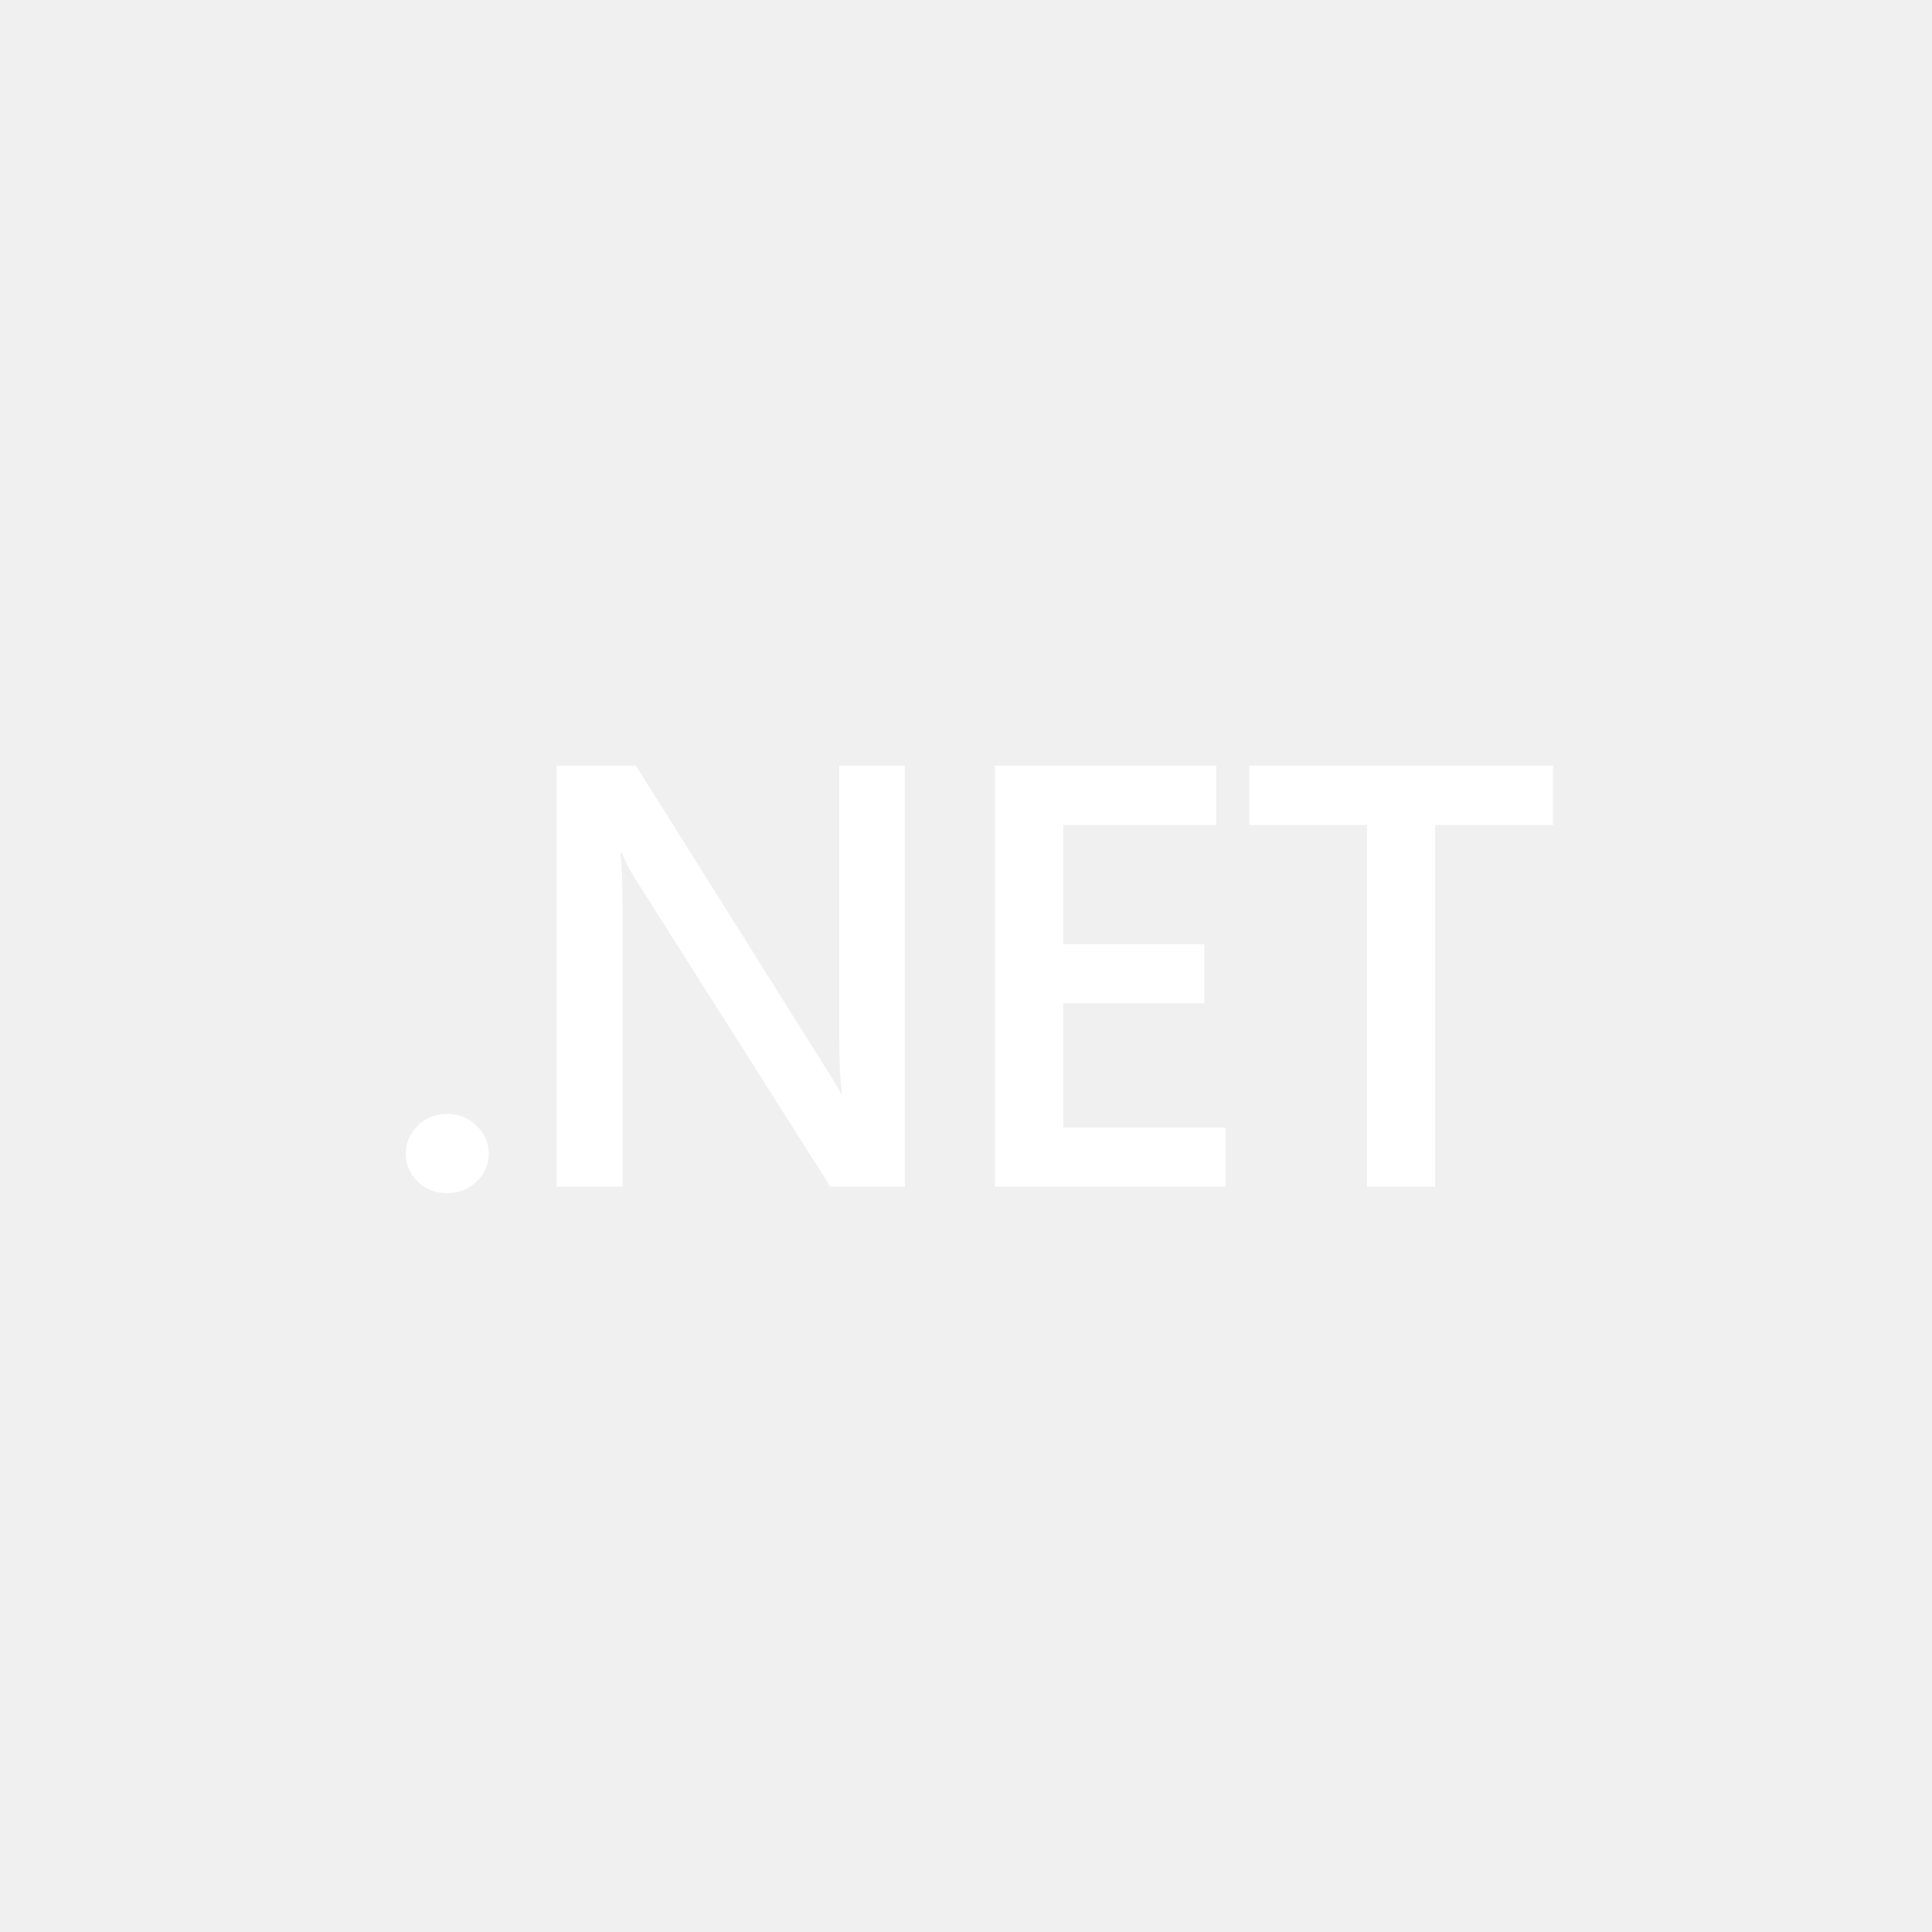
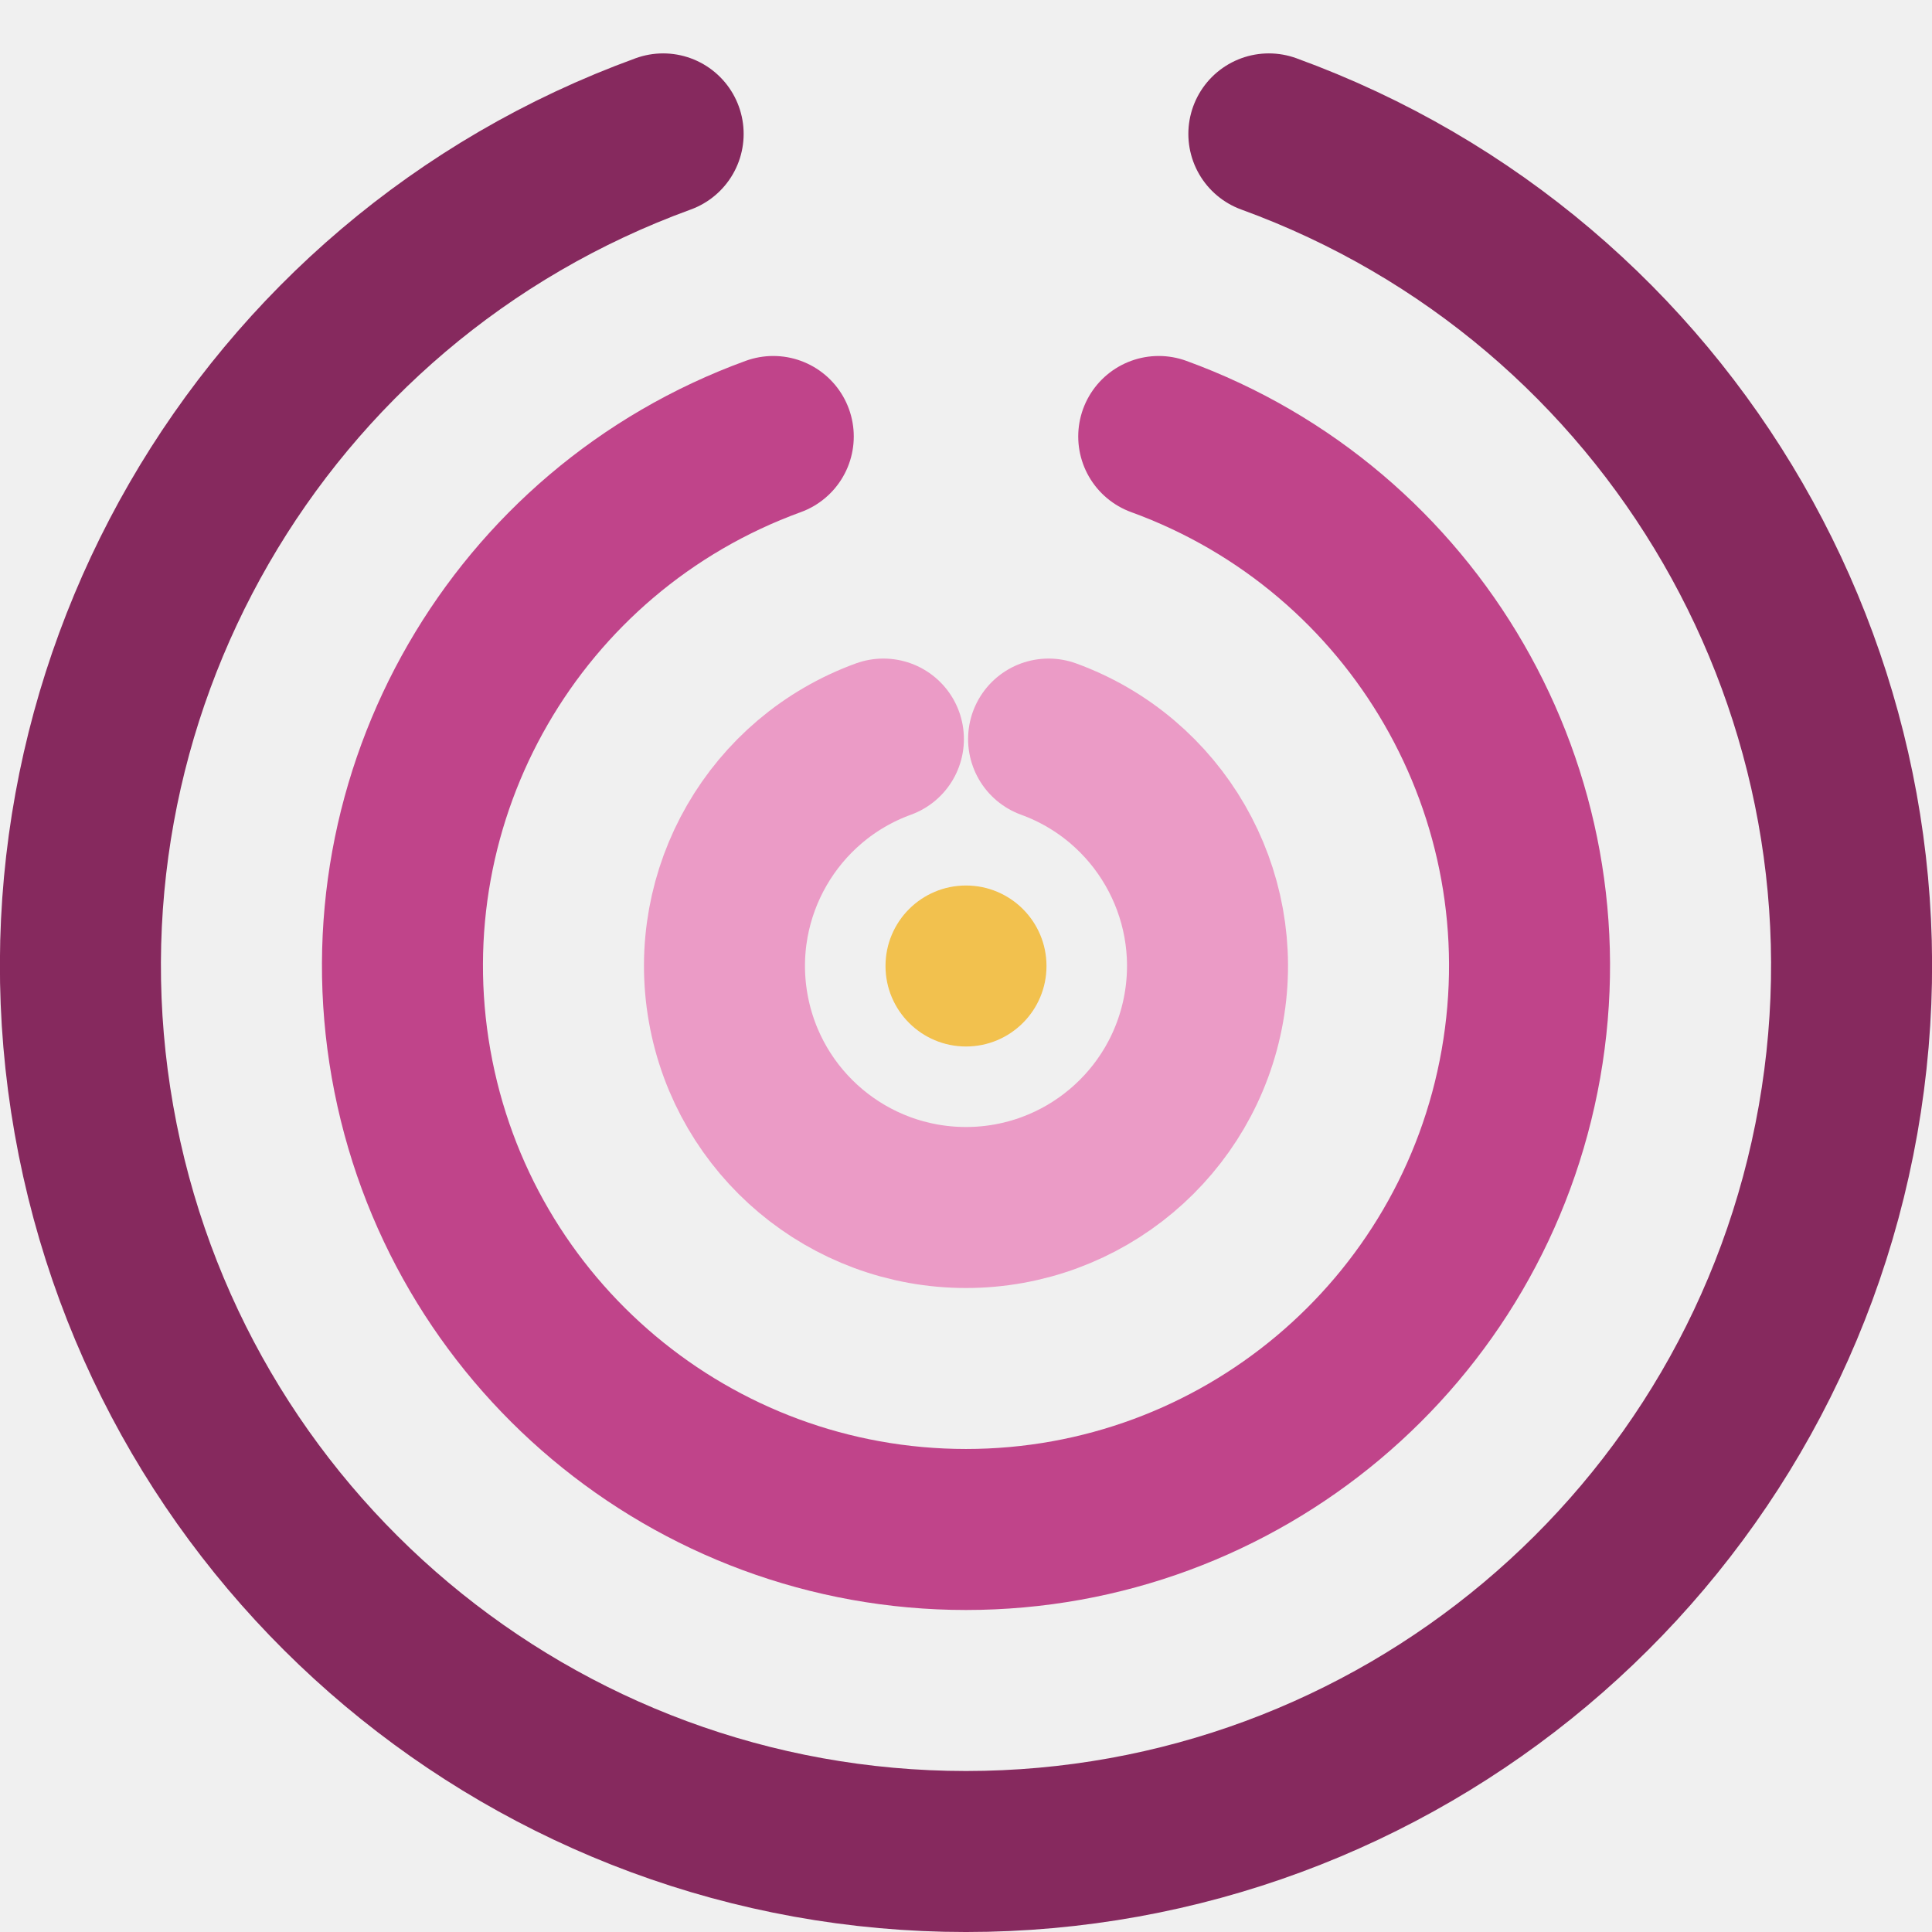
- <svg xmlns="http://www.w3.org/2000/svg" width="456" height="456" viewBox="0 0 456 456" version="1.1" xml:space="preserve" style="fill-rule:evenodd;clip-rule:evenodd;stroke-linejoin:round;stroke-miterlimit:2;">
-   <path d="m 105.5,281.609 c -2.703,0 -5.001,-0.9 -6.893,-2.702 -1.892,-1.848 -2.838,-4.042 -2.838,-6.582 0,-2.587 0.946,-4.804 2.838,-6.652 1.892,-1.848 4.19,-2.772 6.893,-2.772 2.748,0 5.068,0.924 6.96,2.772 1.937,1.848 2.906,4.064 2.906,6.652 0,2.54 -0.968,4.734 -2.906,6.582 -1.892,1.802 -4.212,2.702 -6.96,2.702 z" style="fill:#ffffff;fill-rule:nonzero;stroke-width:0.838" />
-   <path d="M 213.561,280.084 H 195.99 L 149.7,207.054 c -1.171,-1.848 -2.14,-3.765 -2.906,-5.751 h -0.406 c 0.361,2.125 0.541,6.675 0.541,13.65 v 65.132 h -15.543 v -99.36 h 18.719 l 44.737,71.298 c 1.892,2.957 3.109,4.989 3.649,6.098 h 0.27 c -0.45,-2.632 -0.676,-7.09 -0.676,-13.373 v -64.023 h 15.476 z" style="fill:#ffffff;fill-rule:nonzero;stroke-width:0.838" />
-   <path d="m 289.251,280.084 h -54.401 v -99.36 h 52.238 v 13.997 h -36.154 v 28.131 h 33.316 v 13.927 h -33.316 v 29.378 h 38.316 z" style="fill:#ffffff;fill-rule:nonzero;stroke-width:0.838" />
-   <path d="M 366.565,194.721 H 338.722 v 85.363 h -16.084 v -85.363 h -27.775 v -13.997 h 71.701 z" style="fill:#ffffff;fill-rule:nonzero;stroke-width:0.838" />
+ <svg xmlns="http://www.w3.org/2000/svg" width="128" height="128" viewBox="0 0 128 128">
+   <path d="M84.065 8.871 A58.667 58.667 0 1 1 43.935 8.871" fill="none" stroke="#86295E" stroke-width="10.667" stroke-linecap="round" />
+   <path d="M76.769 28.918 A37.333 37.333 0 1 1 51.231 28.918" fill="none" stroke="#C0448A" stroke-width="10.667" stroke-linecap="round" />
+   <path d="M69.472 48.965 A16.000 16.000 0 1 1 58.528 48.965" fill="none" stroke="#EB9BC6" stroke-width="10.667" stroke-linecap="round" />
+   <circle cx="64.000" cy="64.000" r="5.333" fill="#F2C14E" />
</svg>
